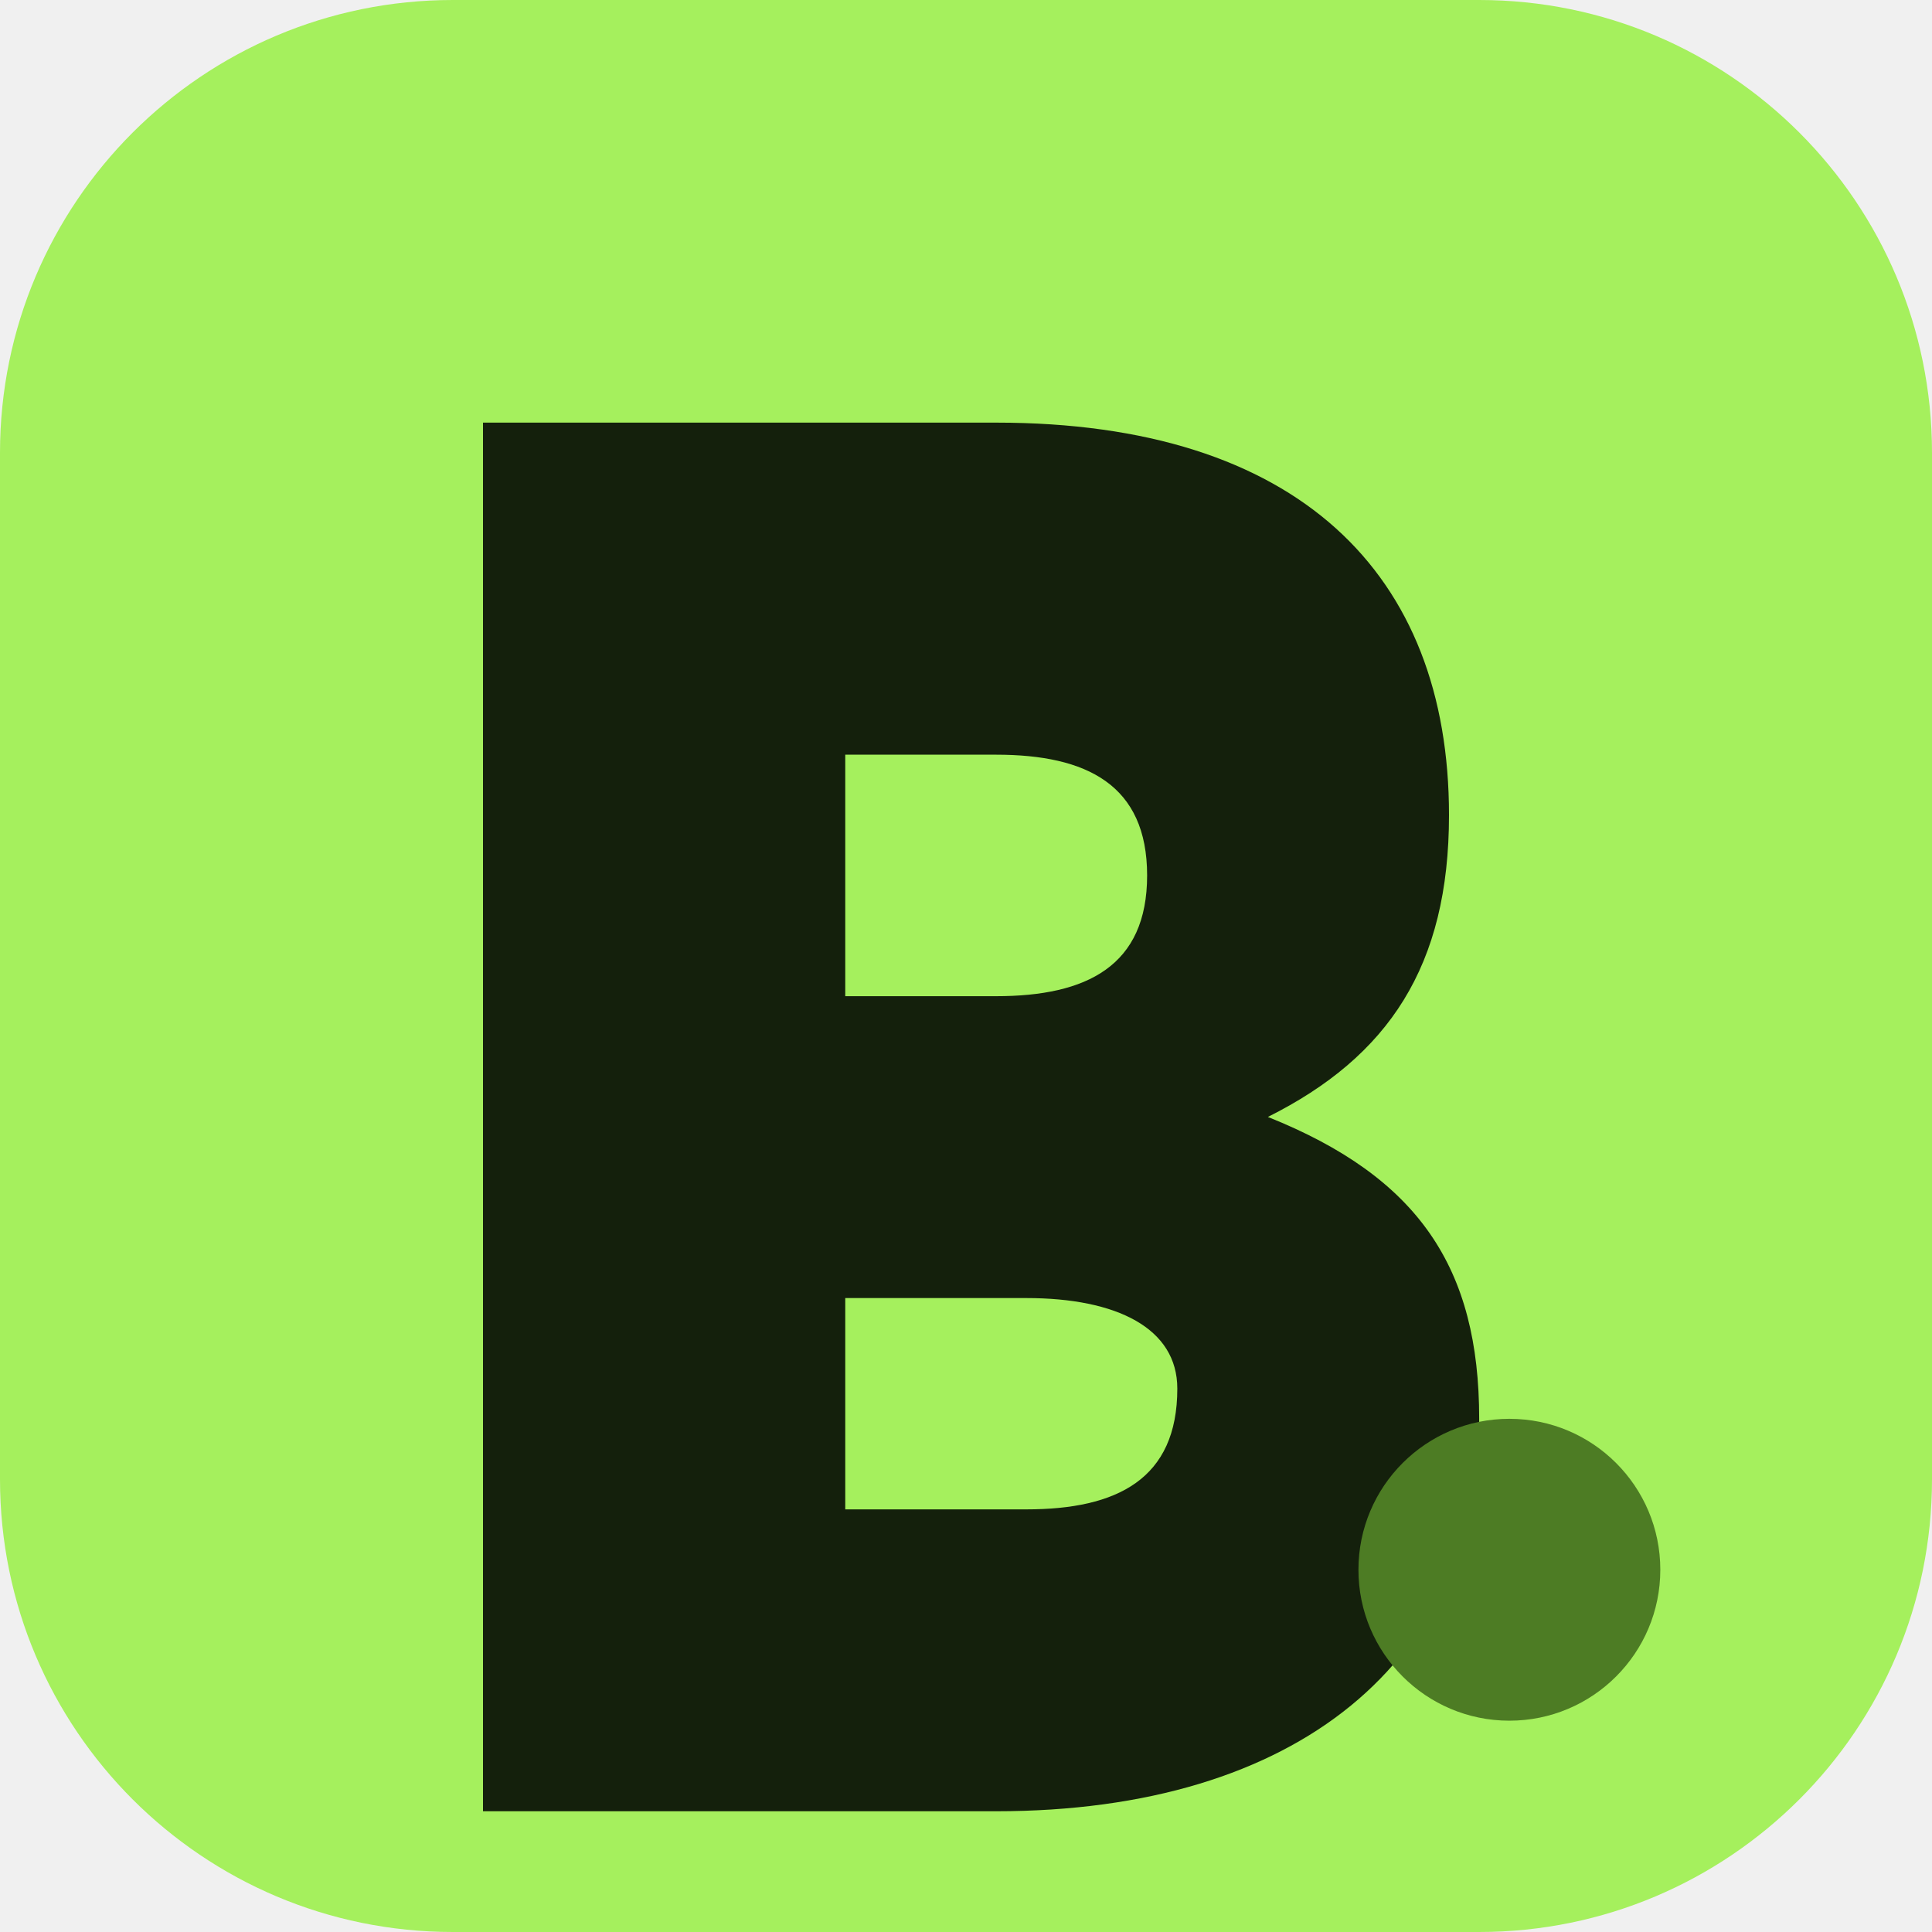
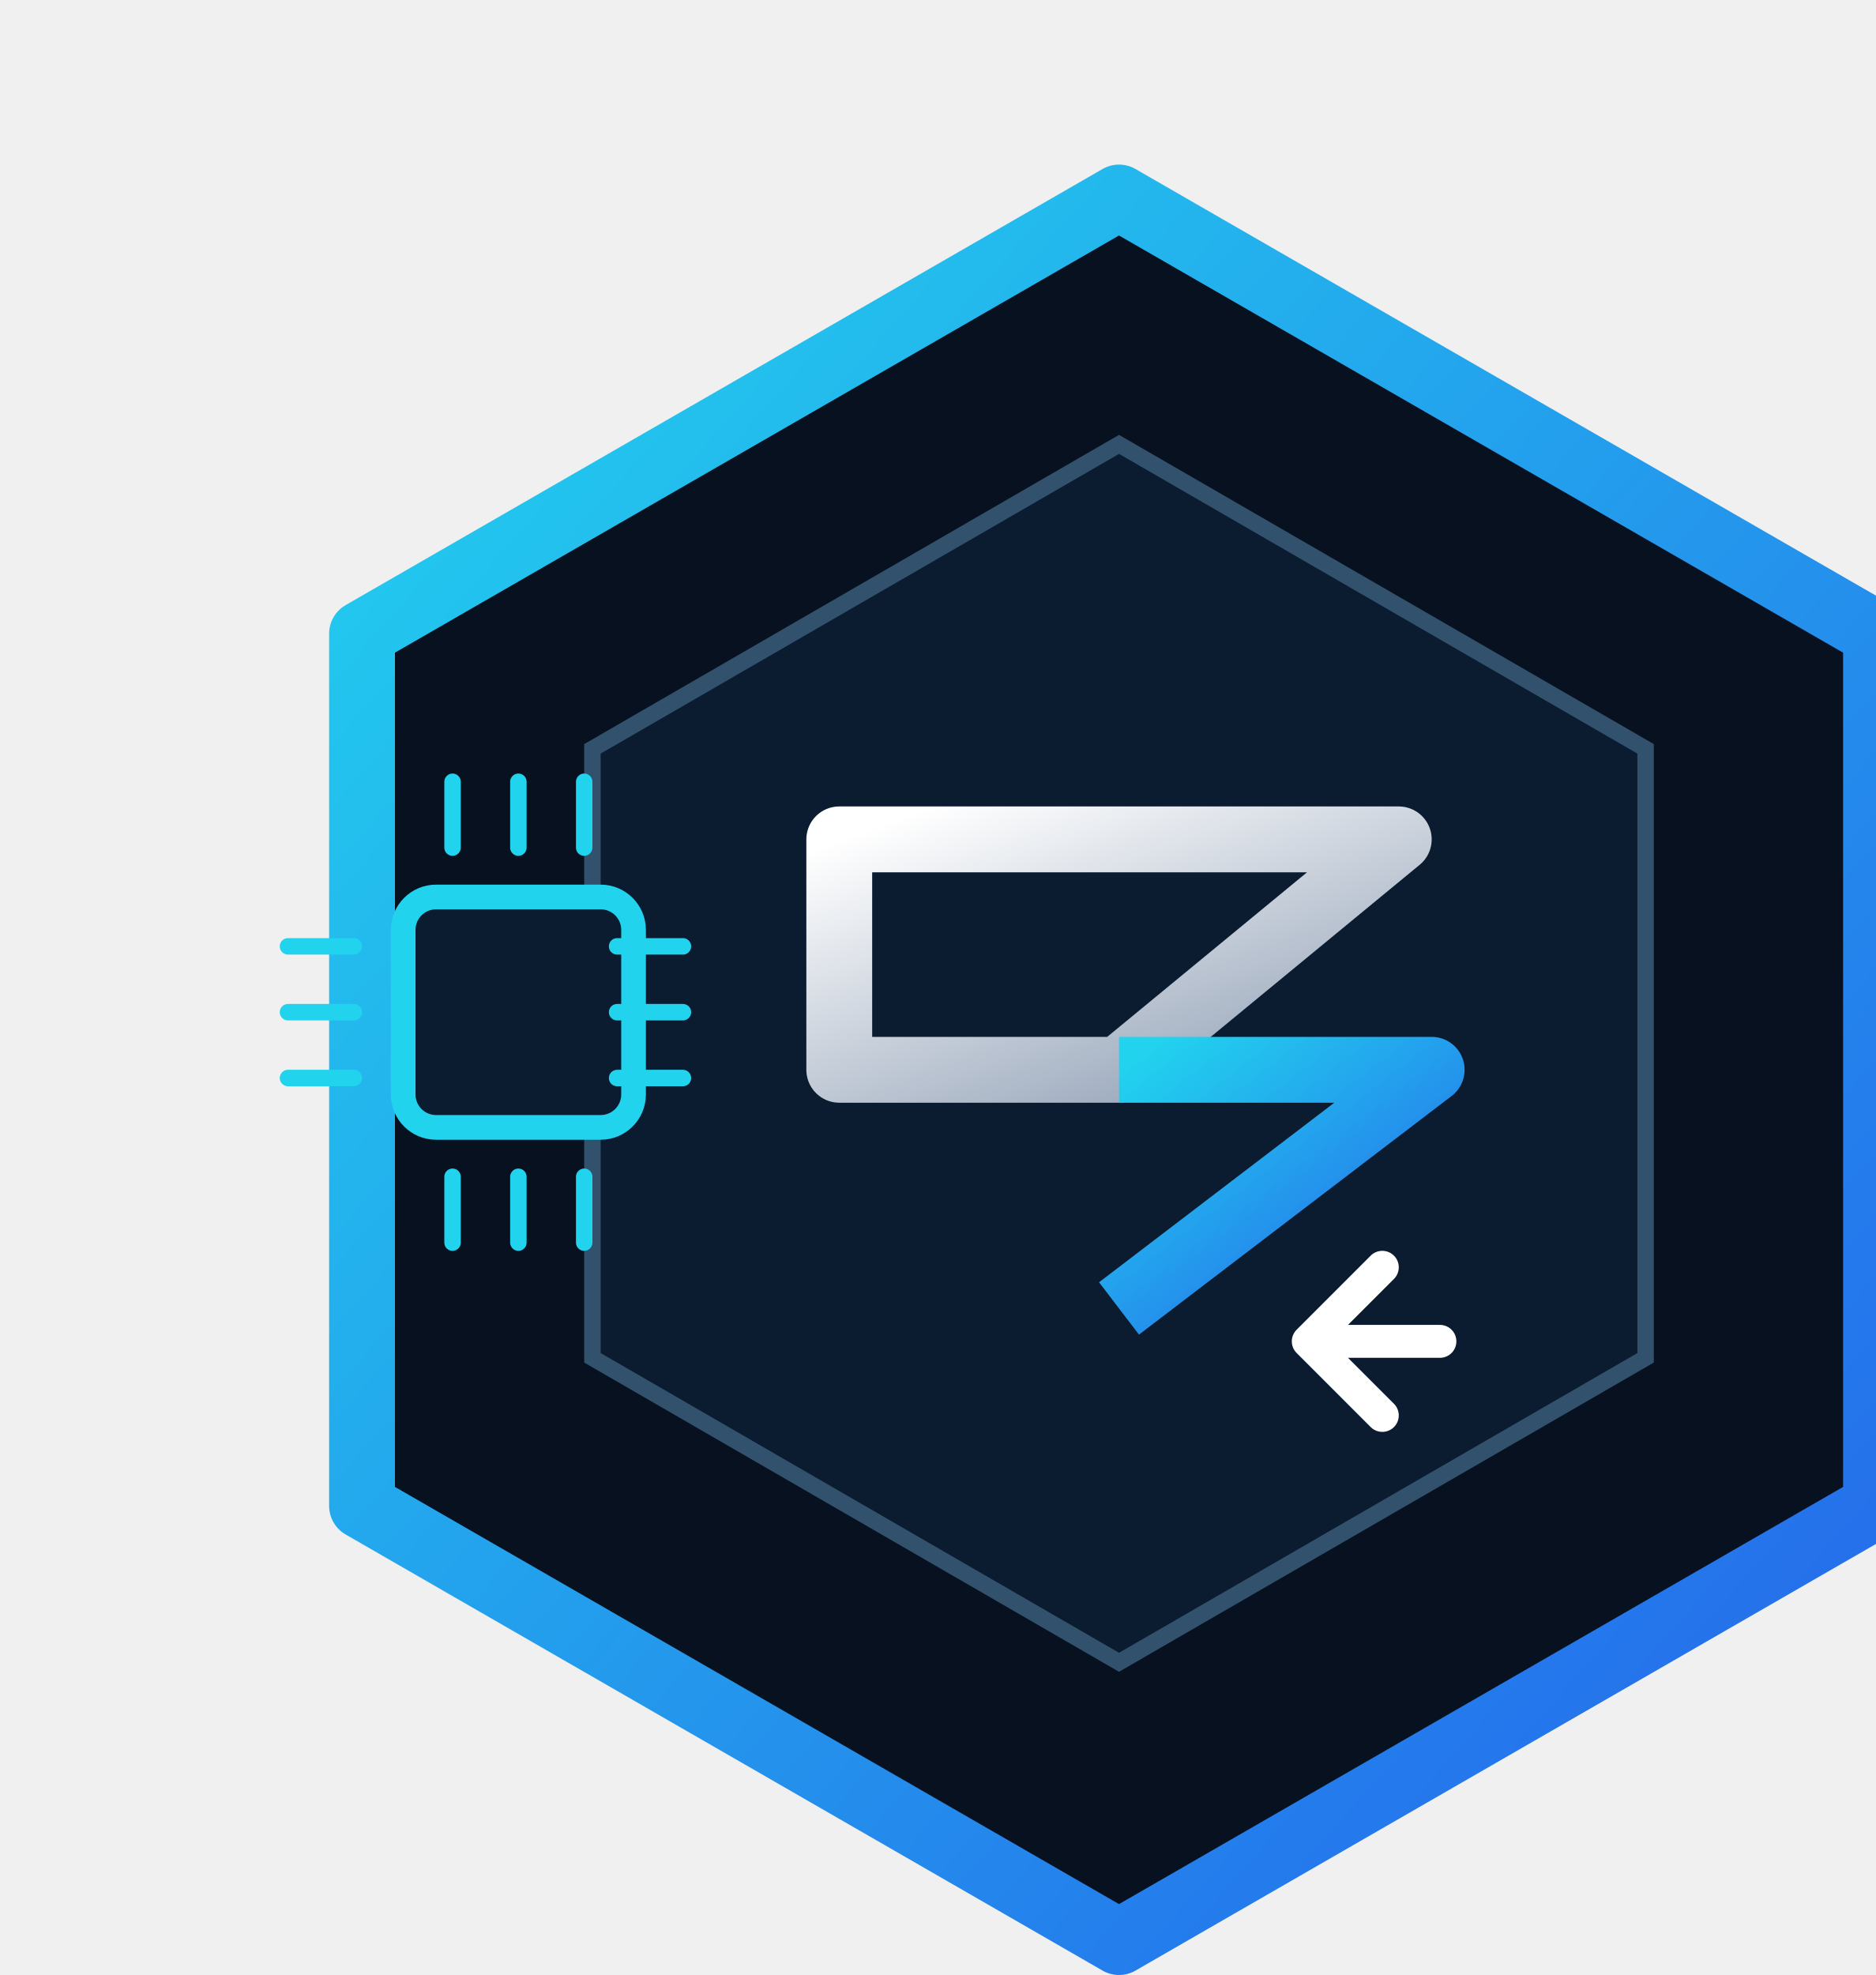
- <svg xmlns="http://www.w3.org/2000/svg" viewBox="0 0 64 64">
-   <rect width="64" height="64" rx="15" fill="#a5f05d" />
-   <path d="M16 14h17c10 0 15 5 15 13 0 5-2 8-6 10 5 2 7 5 7 10 0 8-6 13-16 13H16V14zm12 11v8h5c3 0 5-1 5-4s-2-4-5-4h-5zm0 18v7h6c3 0 5-1 5-4 0-2-2-3-5-3h-6z" fill="#14200c" />
-   <circle cx="50" cy="52" r="5" fill="#4d7c24" />
+ <svg xmlns="http://www.w3.org/2000/svg" viewBox="0 0 228 240" role="img" aria-labelledby="title">
+   <defs>
+     <linearGradient id="cyan" x1="0" y1="0" x2="1" y2="1">
+       <stop offset="0" stop-color="#22d3ee" />
+       <stop offset="1" stop-color="#2563eb" />
+     </linearGradient>
+     <linearGradient id="silver" x1="0" y1="0" x2=".9" y2="1">
+       <stop offset="0" stop-color="#fff" />
+       <stop offset="1" stop-color="#94a3b8" />
+     </linearGradient>
+   </defs>
+   <path d="M136 24 228 77v106l-92 53-92-53V77Z" fill="#07111f" stroke="url(#cyan)" stroke-width="8" stroke-linejoin="round" />
+   <path d="m136 54 64 37v74l-64 37-64-37V91Z" fill="#0b1c31" stroke="#31516d" stroke-width="2" />
+   <path d="M102 102h68l-34 28h-34Z" fill="none" stroke="url(#silver)" stroke-width="8" stroke-linejoin="round" />
+   <path d="M136 130v55" stroke="url(#silver)" stroke-width="8" />
+   <path d="M136 130h38l-38 29" fill="none" stroke="url(#cyan)" stroke-width="8" stroke-linejoin="round" />
+   <rect x="49" y="109" width="28" height="28" rx="4" fill="#0b1c31" stroke="#22d3ee" stroke-width="3" />
+   <path d="M55 103v-8m8 8v-8m8 8v-8M55 143v8m8-8v8m8-8v8M43 115h-8m8 8h-8m8 8h-8m40-16h8m-8 8h8m-8 8h8" stroke="#22d3ee" stroke-width="2" stroke-linecap="round" />
+   <path d="M159 163h16m-16 0 9-9m-9 9 9 9" fill="none" stroke="#fff" stroke-width="4" stroke-linecap="round" stroke-linejoin="round" />
</svg>
